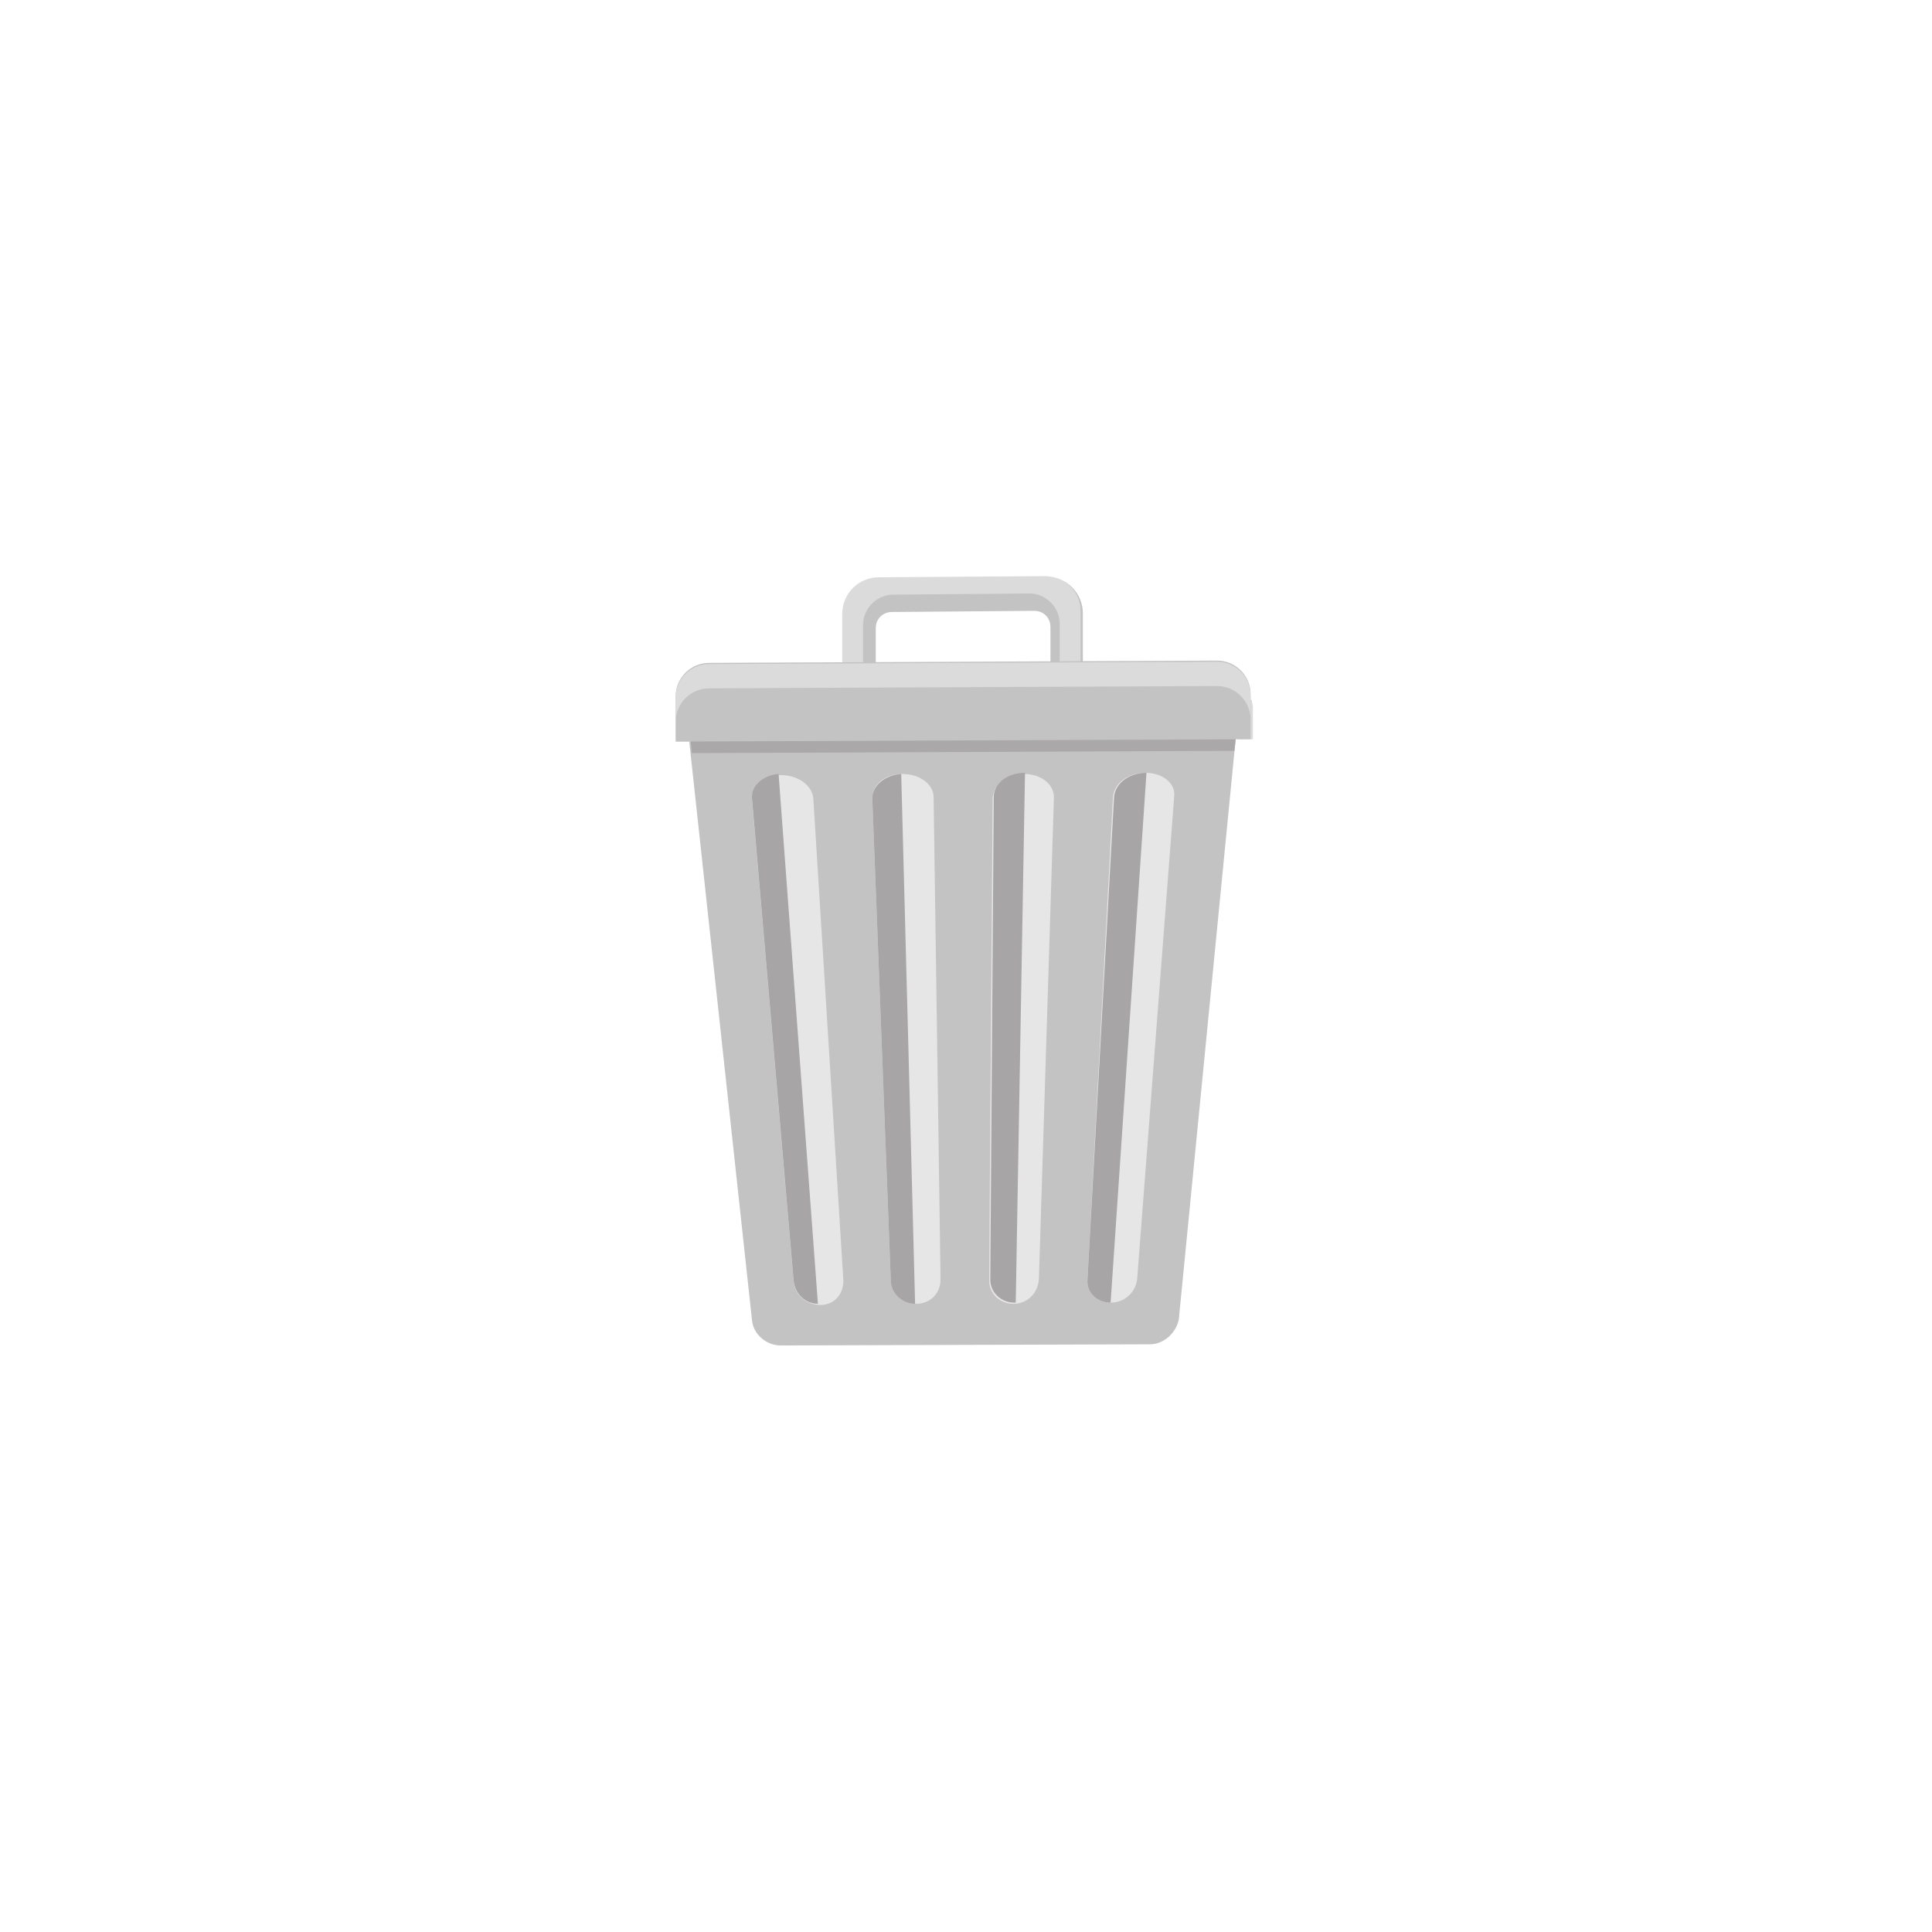
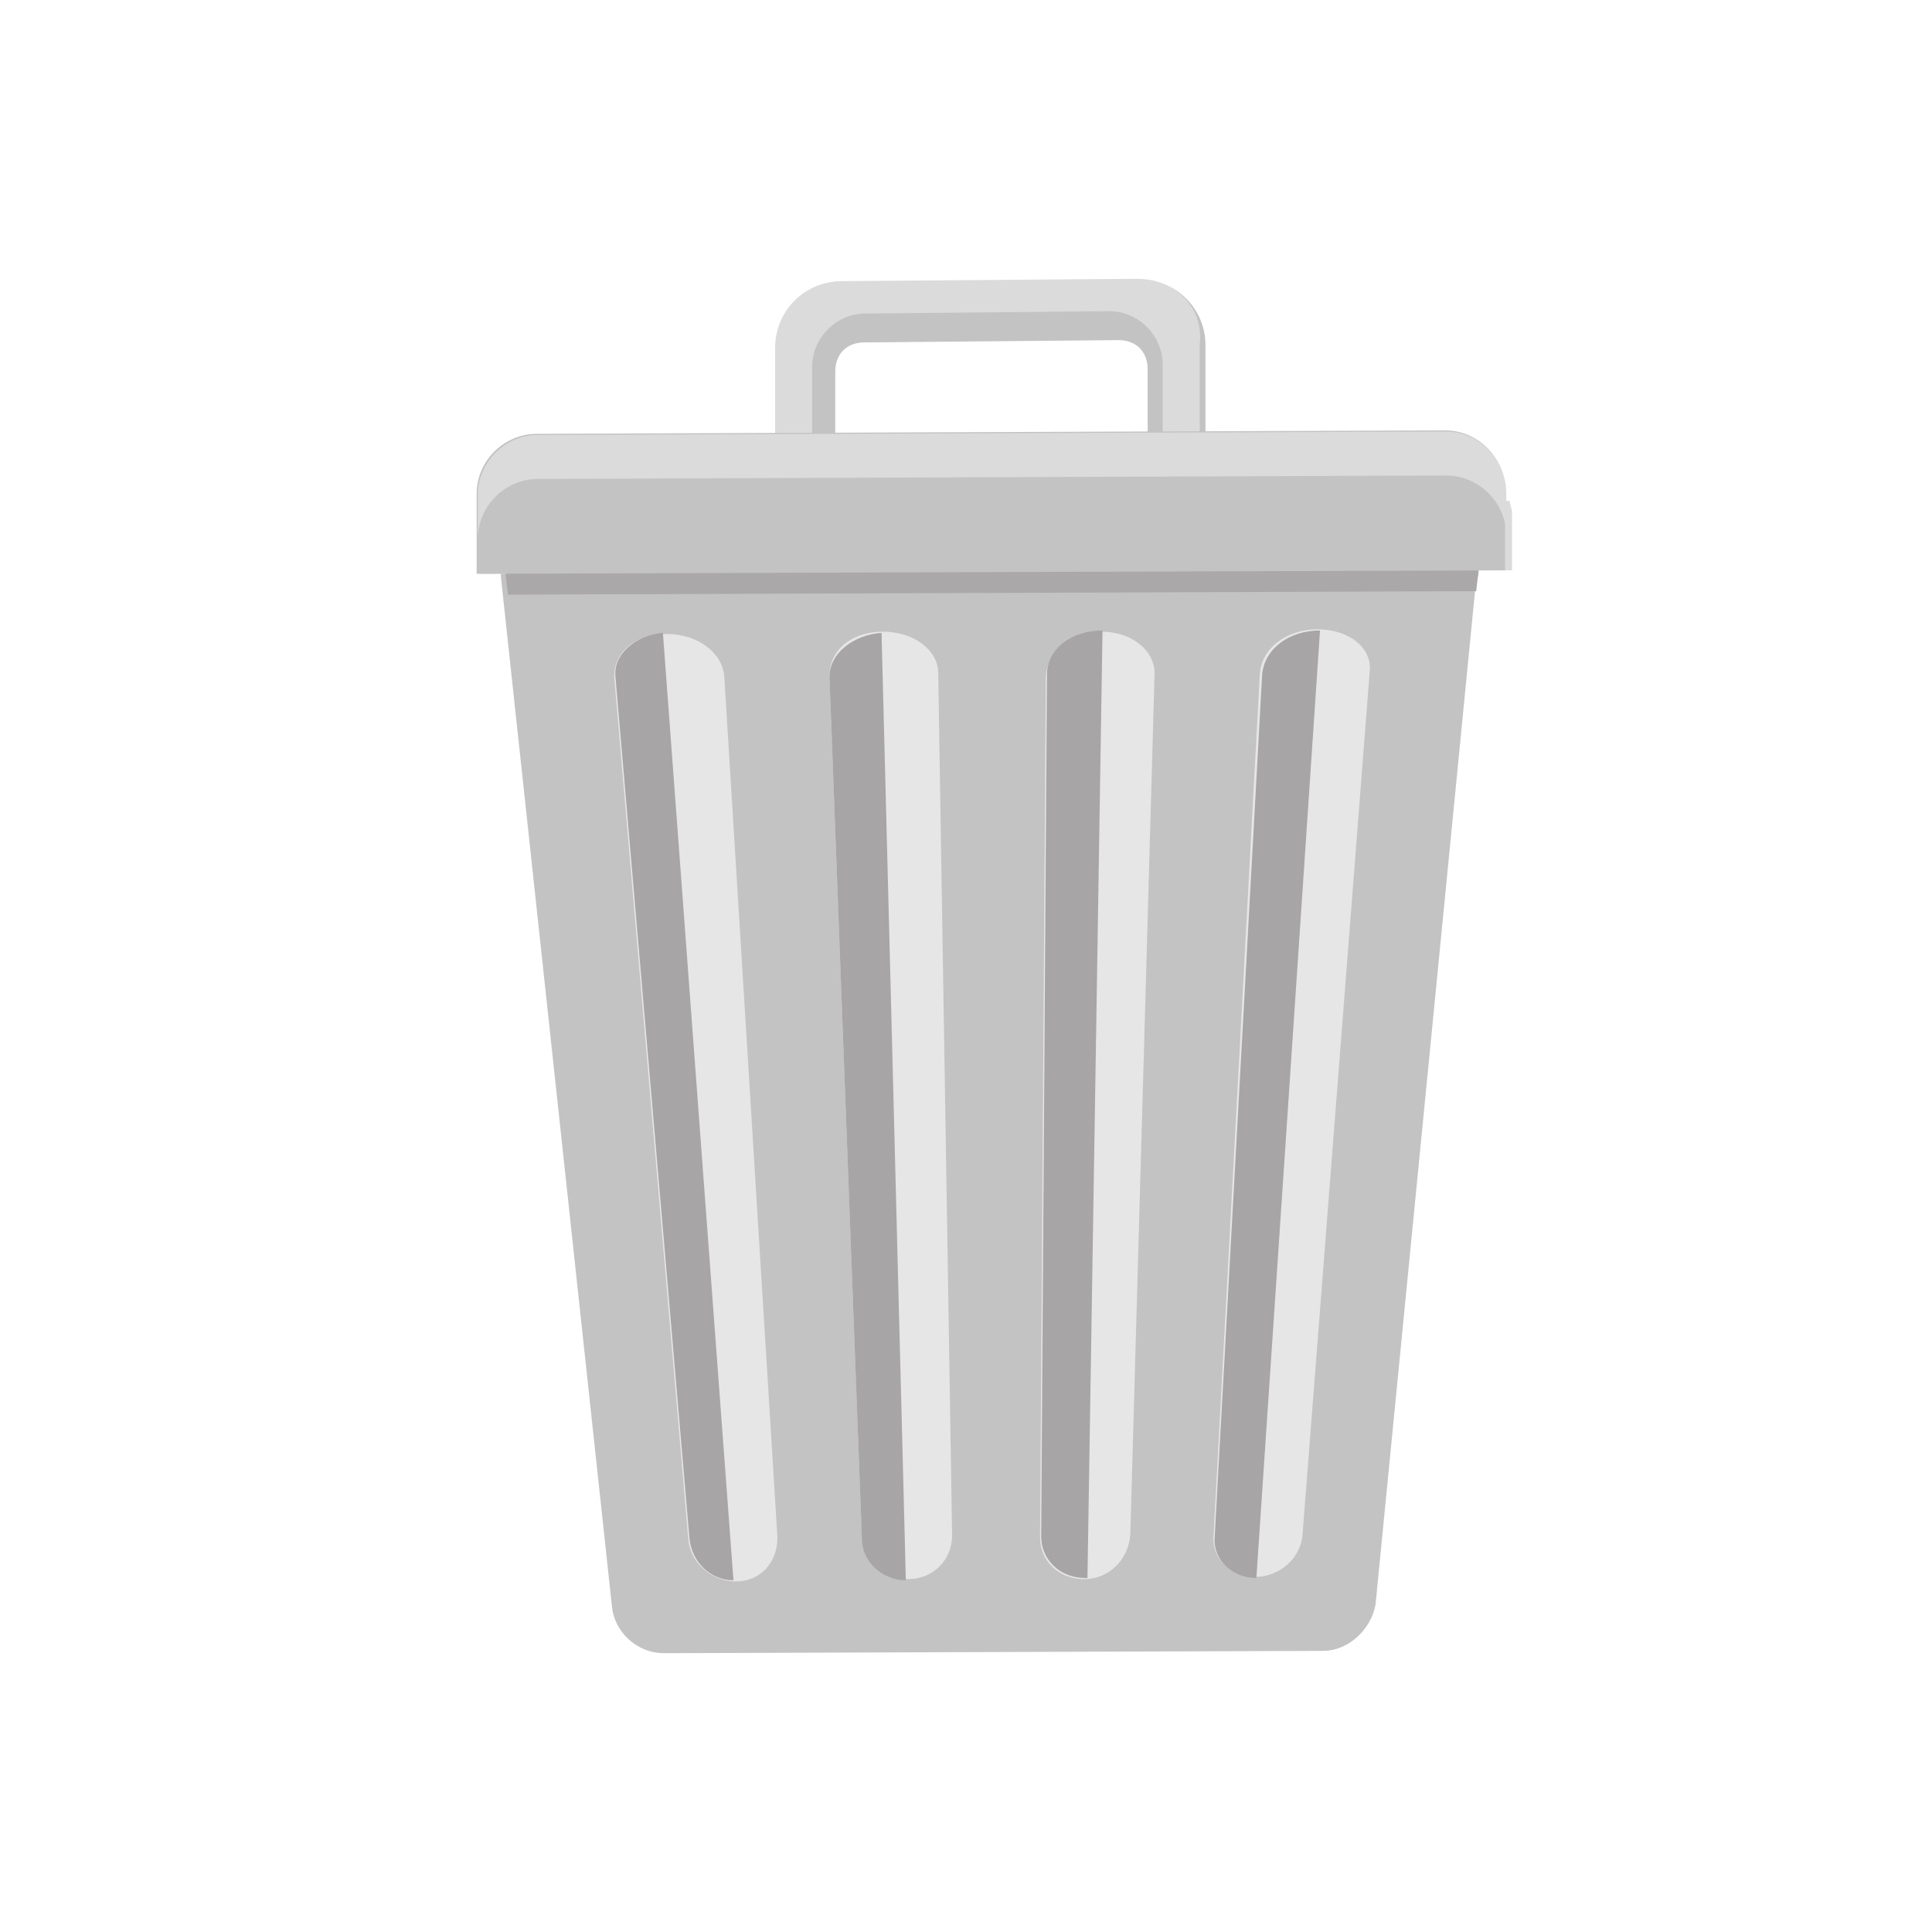
<svg xmlns="http://www.w3.org/2000/svg" version="1.1" id="Layer_1" x="0px" y="0px" viewBox="0 0 167 167" style="enable-background:new 0 0 167 167;" xml:space="preserve">
  <style type="text/css">
	.st0{fill:#C4C3C3;}
	.st1{fill:#E7E6E6;}
	.st2{fill:#A7A5A6;}
	.st3{fill:#DCDBDB;}
	.st4{fill:#AAA8A8;}
</style>
  <g>
    <g>
-       <path class="st0" d="M106.8,64.1c0.1-1.2-1.2-1-2.8-1l-41.5,0.2c-0.2,0-0.4,0-0.7,0c-1.3,0-2.3,0-2.2,1l5.4,49.8    c0.1,1.2,1.2,2.2,2.5,2.2l31.9-0.1c1.2,0,2.3-1,2.5-2.2l4.8-49L106.8,64.1" />
+       <path class="st0" d="M127.8,49.6c0.2-2.1-2.1-1.8-5-1.8l-74.2,0.3c-0.3,0-0.7,0-1.3,0c-2.3,0-4.1,0-4,1.8l9.6,89    c0.2,2.1,2.1,4,4.5,4l57-0.2c2.1,0,4.1-1.8,4.5-4l8.6-87.6L127.8,49.6" />
    </g>
  </g>
-   <path class="st1" d="M70.3,69c-0.1-1.1-1.3-2-2.8-2c-1.5,0-2.6,0.9-2.5,2.1l3.6,41.7c0.1,1.1,1.1,2,2.3,2c1.2,0,2-0.9,2-2.1L70.3,69  " />
-   <path class="st2" d="M67.3,66.9C66,67,64.9,67.9,65,69l3.6,41.7c0.1,1.1,1,2,2.1,2L67.3,66.9" />
-   <path class="st1" d="M80.7,68.9c0-1.1-1.2-2-2.7-2c-1.5,0-2.6,0.9-2.6,2.1l1.6,41.7c0,1.1,1,2,2.2,2c1.2,0,2.1-0.9,2.1-2.1  L80.7,68.9" />
-   <path class="st2" d="M77.9,66.9c-1.4,0.1-2.5,1-2.5,2.1l1.6,41.7c0,1.1,1,2,2.1,2L77.9,66.9" />
-   <path class="st1" d="M91.1,68.9c0-1.1-1.1-2-2.6-2c-1.5,0-2.6,0.9-2.7,2.1l-0.3,41.7c0,1.1,0.9,2,2.1,2c1.2,0,2.1-0.9,2.2-2.1  L91.1,68.9" />
-   <path class="st2" d="M88.6,66.8C88.6,66.8,88.5,66.8,88.6,66.8c-1.5,0-2.7,0.9-2.7,2.1l-0.3,41.7c0,1.1,0.9,2,2.1,2c0,0,0,0,0.1,0  L88.6,66.8" />
-   <path class="st1" d="M101.5,68.8c0.1-1.1-1-2-2.5-2c-1.5,0-2.7,0.9-2.8,2.1L94,110.6c-0.1,1.1,0.8,2,2,2c1.2,0,2.2-0.9,2.3-2.1  L101.5,68.8" />
-   <path class="st2" d="M99.1,66.8L99.1,66.8c-1.5,0-2.7,0.9-2.8,2.1L94,110.6c-0.1,1.1,0.8,2,2,2h0L99.1,66.8" />
+   <path class="st1" d="M62.6,58.4c-0.2-2-2.3-3.6-5-3.6c-2.7,0-4.6,1.6-4.5,3.8l6.4,74.5c0.2,2,2,3.6,4.1,3.6c2.1,0,3.6-1.6,3.6-3.8  L62.6,58.4" />
+   <path class="st2" d="M57.3,54.7c-2.3,0.2-4.3,1.8-4.1,3.8l6.4,74.5c0.2,2,1.8,3.6,3.8,3.6L57.3,54.7" />
+   <path class="st1" d="M81.1,58.2c0-2-2.1-3.6-4.8-3.6c-2.7,0-4.6,1.6-4.6,3.8l2.8,74.5c0,2,1.8,3.6,4,3.6c2.1,0,3.8-1.6,3.8-3.8  L81.1,58.2" />
+   <path class="st2" d="M76.2,54.7c-2.5,0.2-4.5,1.8-4.5,3.8l2.8,74.5c0,2,1.8,3.6,3.8,3.6L76.2,54.7" />
+   <path class="st1" d="M99.8,58.2c0-2-2-3.6-4.6-3.6s-4.6,1.6-4.8,3.8l-0.5,74.5c0,2,1.6,3.6,3.8,3.6c2.1,0,3.8-1.6,4-3.8L99.8,58.2" />
+   <path class="st2" d="M95.3,54.5C95.3,54.5,95.2,54.5,95.3,54.5c-2.7,0-4.8,1.6-4.8,3.8L90,132.8c0,2,1.6,3.6,3.8,3.6c0,0,0,0,0.2,0  L95.3,54.5" />
+   <path class="st1" d="M118.4,58c0.2-2-1.8-3.6-4.5-3.6s-4.8,1.6-5,3.8l-4,74.5c-0.2,2,1.5,3.6,3.6,3.6c2.1,0,4-1.6,4.1-3.8L118.4,58" />
+   <path class="st2" d="M114.1,54.5L114.1,54.5c-2.7,0-4.8,1.6-5,3.8l-4.1,74.5c-0.2,2,1.5,3.6,3.6,3.6l0,0L114.1,54.5" />
  <g>
    <g>
-       <path class="st3" d="M106.8,64.9L106.8,64.9L106.8,64.9 M59.7,64.1C59.7,64.1,59.7,64.1,59.7,64.1l-1.2,0l0-2.8    c0-0.2,0-0.4,0.1-0.6l49.6-0.2c0,0.2,0.1,0.4,0.1,0.6l0,2.8l-1.2,0l0,0c0-0.7-0.7-0.8-1.5-0.8c-0.4,0-0.8,0-1.3,0l-41.5,0.2    c0,0-0.1,0-0.1,0c-0.2,0-0.4,0-0.6,0c-0.2,0-0.4,0-0.5,0C60.4,63.3,59.7,63.4,59.7,64.1" />
+       <path class="st3" d="M127.8,51.1L127.8,51.1L127.8,51.1 M43.7,49.6L43.7,49.6h-2.1v-5c0-0.3,0-0.7,0.2-1l88.7-0.3    c0,0.3,0.2,0.7,0.2,1v5h-2.1l0,0c0-1.3-1.3-1.5-2.7-1.5c-0.7,0-1.5,0-2.3,0l-74.2,0.3h-0.2c-0.3,0-0.7,0-1,0s-0.7,0-0.9,0    C44.9,48.2,43.7,48.4,43.7,49.6" />
    </g>
  </g>
-   <path class="st4" d="M59.8,65.1c0-0.1-0.1-0.9-0.1-1c0-0.7,0.7-0.8,1.6-0.8c0.2,0,0.3,0,0.5,0c0.2,0,0.4,0,0.6,0c0,0,0.1,0,0.1,0  l41.5-0.2c0.5,0,0.9,0,1.3,0c0.9,0,1.5,0.1,1.5,0.8l-0.1,1v0L59.8,65.1" />
+   <path class="st4" d="M43.9,51.4c0-0.2-0.2-1.6-0.2-1.8c0-1.3,1.3-1.5,2.8-1.5c0.3,0,0.5,0,0.9,0s0.7,0,1,0h0.2l74.2-0.3  c0.9,0,1.6,0,2.3,0c1.6,0,2.7,0.2,2.7,1.5l-0.2,1.8l0,0L43.9,51.4" />
  <g>
    <g>
-       <path class="st0" d="M75.7,59.5l0-5.2c0-0.8,0.6-1.4,1.4-1.4l12.3-0.1c0.8,0,1.4,0.6,1.4,1.4l0,5.2l2.8,0l0-6.4    c0-1.7-1.4-3.2-3.2-3.1l-14.3,0.1c-1.8,0-3.2,1.4-3.2,3.2l0,6.4L75.7,59.5" />
-       <path class="st3" d="M90.3,49.8l-14.3,0.1c-1.8,0-3.2,1.4-3.2,3.2l0,6.4l2.8,0v-0.2l-1,0l0-5.3c0-1.4,1.2-2.6,2.6-2.6l11.8-0.1    c1.4,0,2.6,1.2,2.6,2.6l0,5.3l-1,0v0.2l2.8,0l0-6.4C93.5,51.2,92.1,49.8,90.3,49.8" />
+       <path class="st0" d="M72.2,41.4v-9.3c0-1.5,1-2.5,2.5-2.5l22-0.2c1.5,0,2.5,1,2.5,2.5v9.3h5V29.8c0-3-2.5-5.8-5.8-5.5l-25.5,0.2    c-3.2,0-5.8,2.5-5.8,5.8v11.4L72.2,41.4" />
+       <path class="st3" d="M98.3,24.1l-25.5,0.2c-3.2,0-5.8,2.5-5.8,5.8v11.4h5v-0.3h-1.8v-9.5c0-2.5,2.1-4.6,4.6-4.6l21.1-0.2    c2.5,0,4.6,2.1,4.6,4.6v9.5h-1.8v0.3h5V29.8C104.1,26.6,101.6,24.1,98.3,24.1" />
    </g>
  </g>
  <g>
    <g>
-       <path class="st0" d="M108.1,63.9c0-0.1,0-0.1,0-0.2l0-3.7c0-1.6-1.3-2.9-2.9-2.9l-43.9,0.2c-1.6,0-2.9,1.3-2.9,2.9l0,3.7    c0,0.1,0,0.1,0,0.2L108.1,63.9" />
+       <path class="st0" d="M130.1,49.3c0-0.2,0-0.2,0-0.3v-6.6c0-2.8-2.3-5.2-5.2-5.2l-78.5,0.3c-2.8,0-5.2,2.3-5.2,5.2v6.6    c0,0.2,0,0.2,0,0.3L130.1,49.3" />
    </g>
  </g>
  <g>
    <g>
-       <path class="st3" d="M105.2,57.2l-43.9,0.2c-1.6,0-2.9,1.3-2.9,2.9l0,2.1c0-1.6,1.3-2.9,2.9-2.9l43.9-0.2c1.6,0,2.9,1.3,2.9,2.9    l0-2.1C108.1,58.5,106.8,57.2,105.2,57.2" />
+       <path class="st3" d="M125,37.3l-78.5,0.3c-2.8,0-5.2,2.3-5.2,5.2v3.8c0-2.8,2.3-5.2,5.2-5.2l78.5-0.3c2.8,0,5.2,2.3,5.2,5.2v-3.8    C130.1,39.6,127.8,37.3,125,37.3" />
    </g>
  </g>
</svg>
